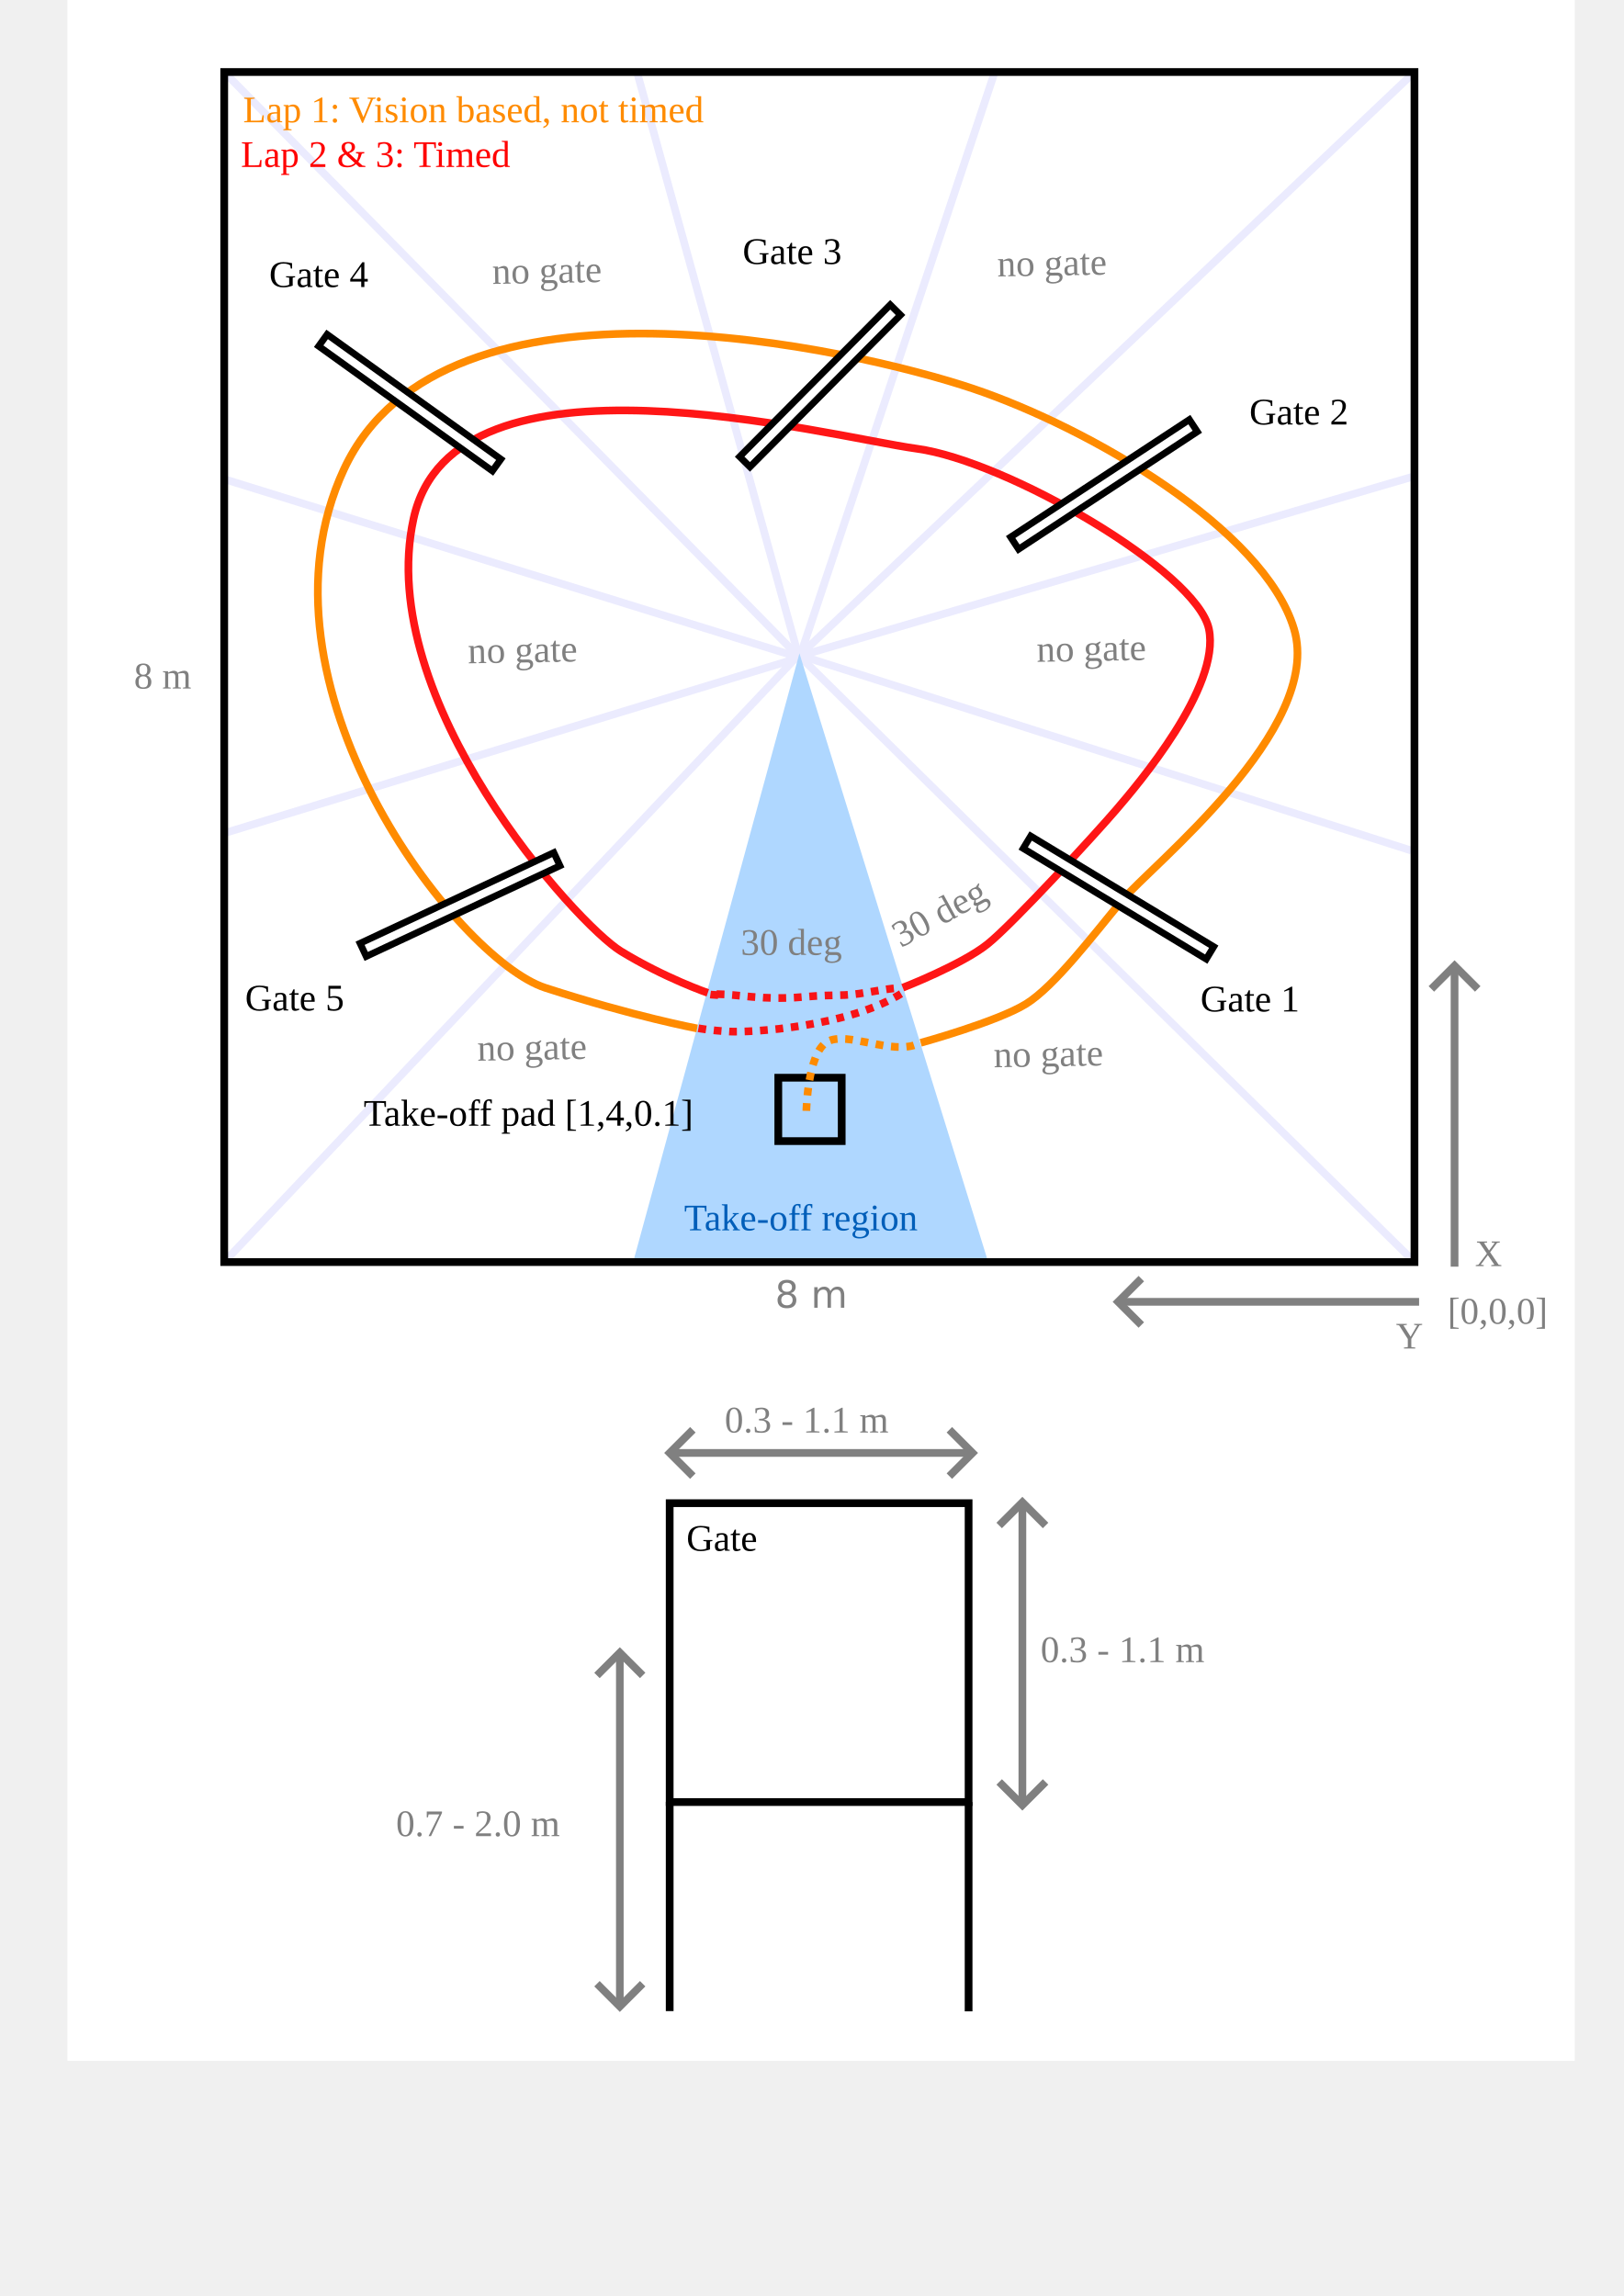
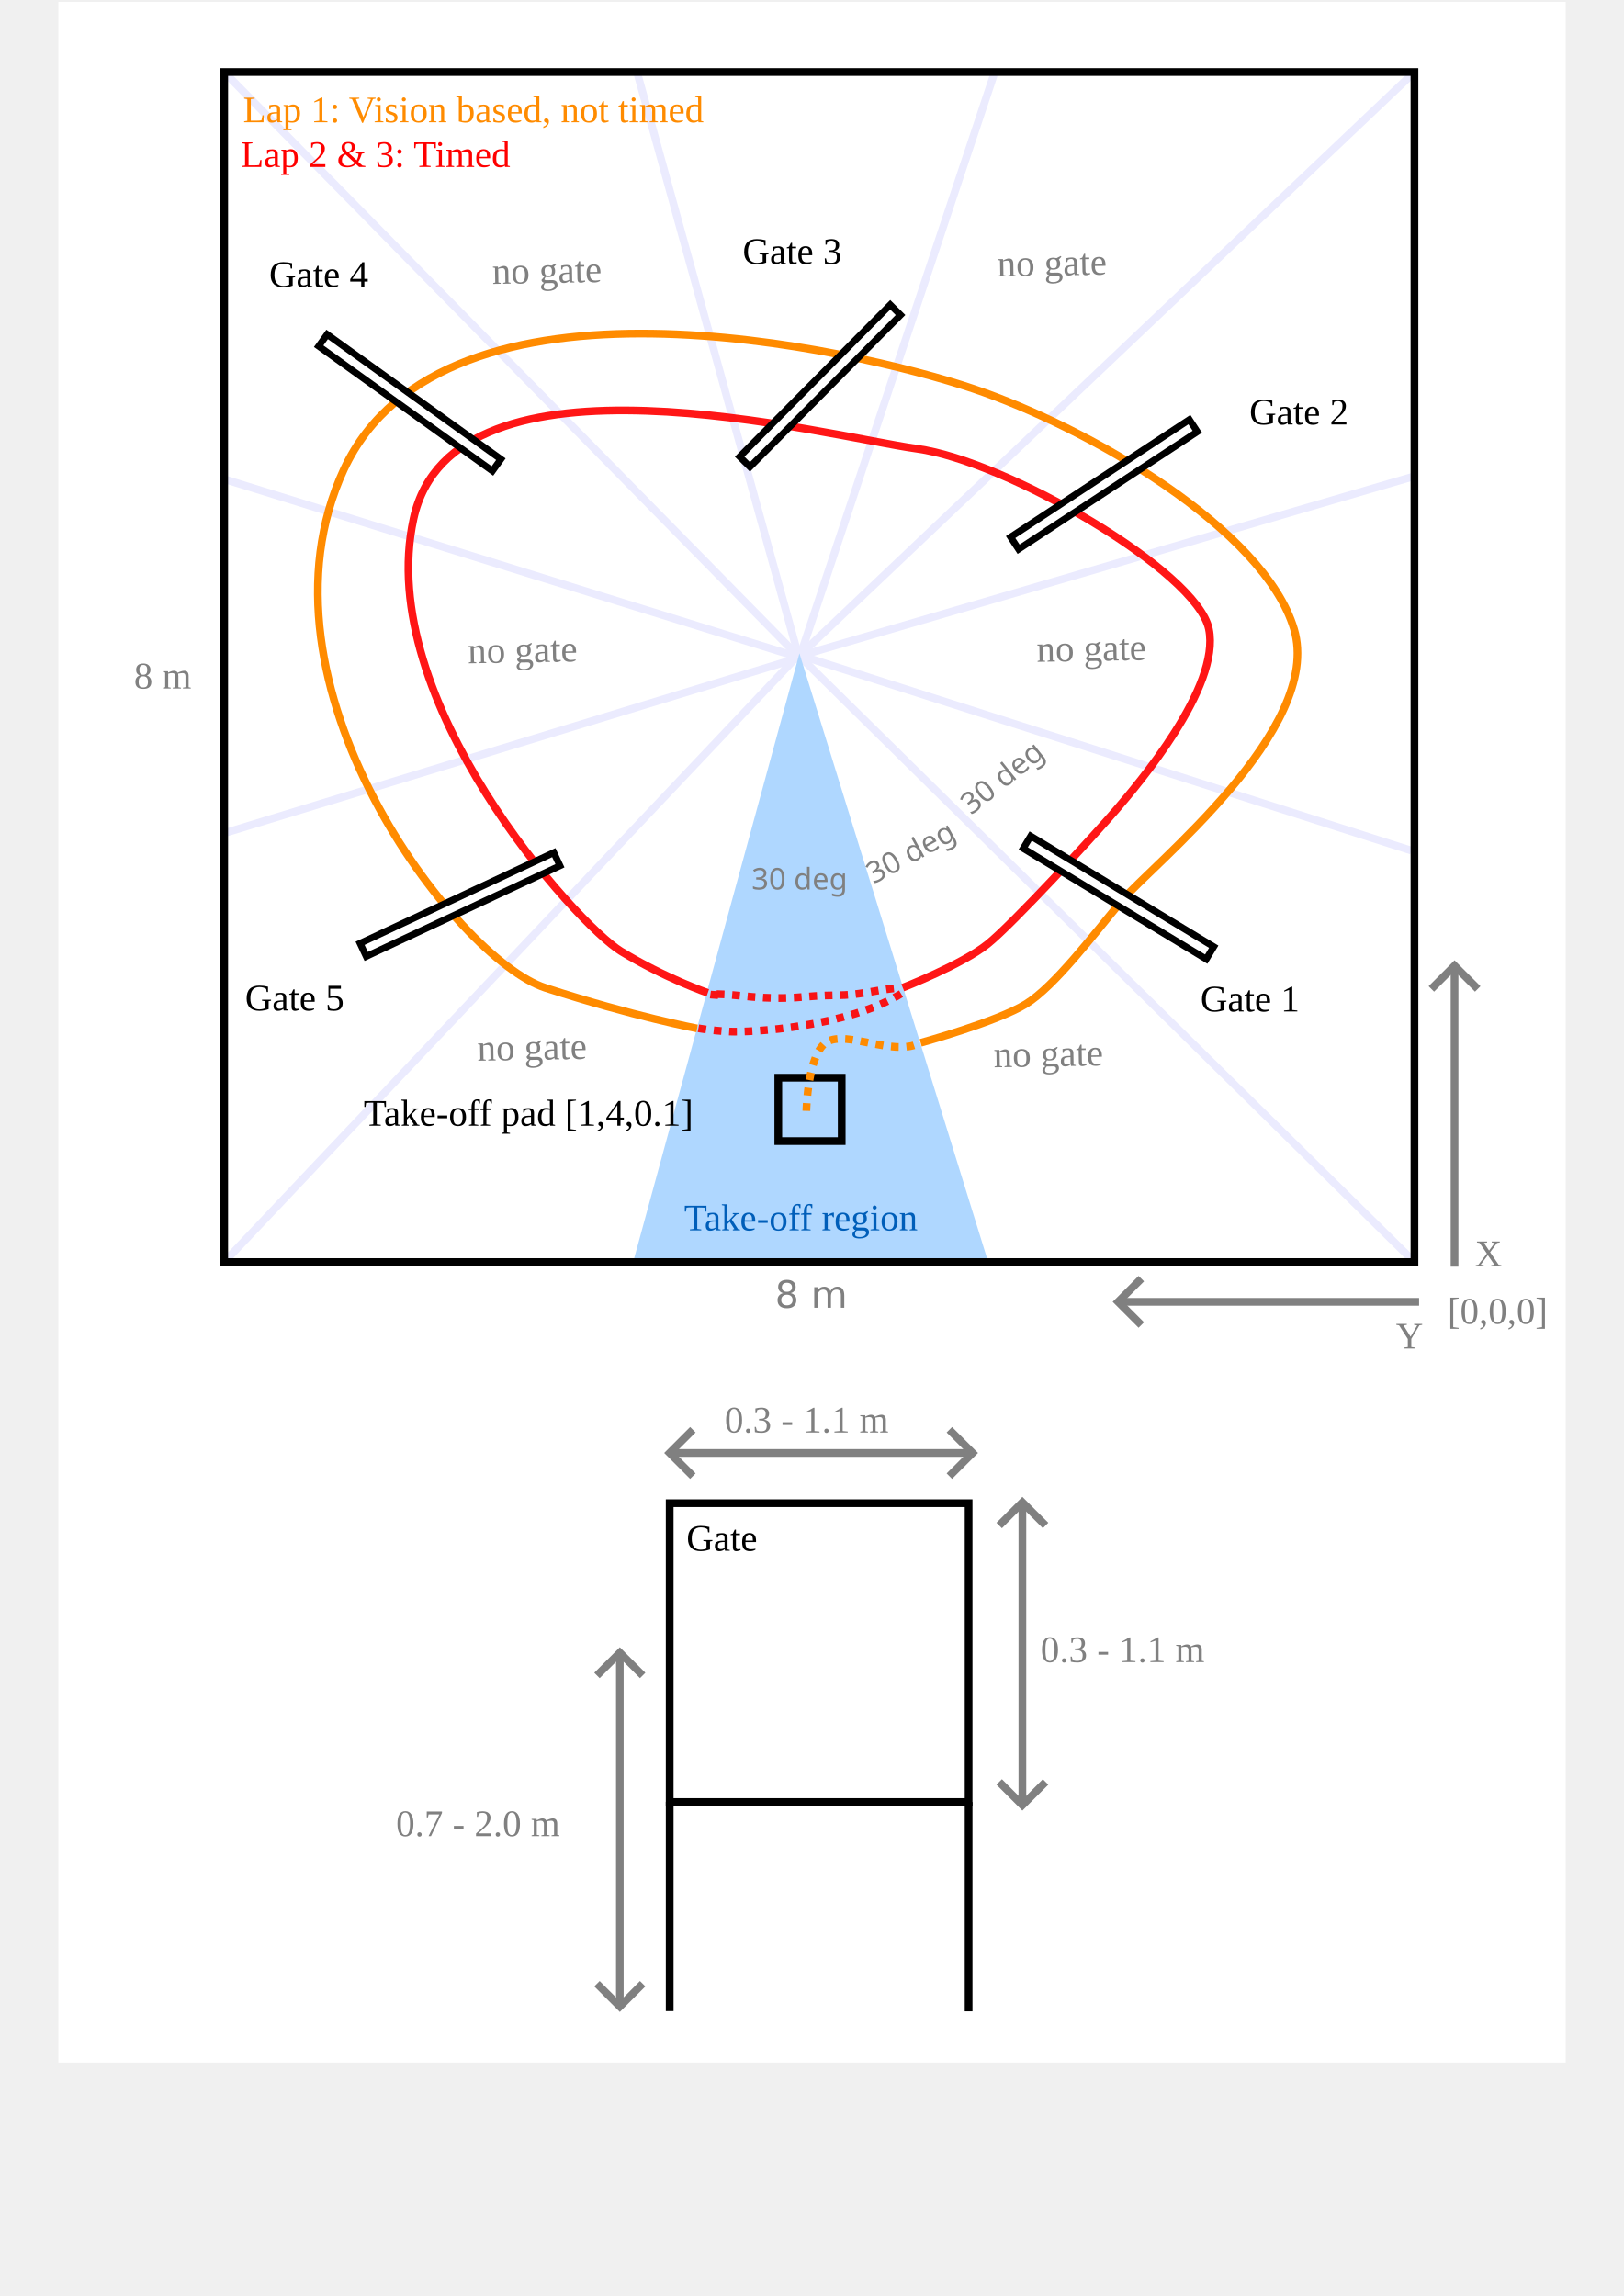
<svg xmlns="http://www.w3.org/2000/svg" width="210mm" height="297mm" viewBox="0 0 210 297" version="1.1" id="svg1">
  <defs id="defs1">
    <marker style="overflow:visible" id="ArrowWide" refX="0" refY="0" orient="auto-start-reverse" markerWidth="1" markerHeight="1" viewBox="0 0 1 1" preserveAspectRatio="xMidYMid">
      <path style="fill:none;stroke:context-stroke;stroke-width:1;stroke-linecap:butt" d="M 3,-3 0,0 3,3" transform="rotate(180,0.125,0)" id="path1" />
    </marker>
  </defs>
  <g id="layer1">
-     <rect style="fill:#ffffff;fill-opacity:1;stroke:none;stroke-width:0.456;stroke-opacity:0.914" id="rect9" width="194.951" height="266.576" x="8.722" y="0" />
+     <rect style="fill:#ffffff;fill-opacity:1;stroke:none;stroke-width:0.456;stroke-opacity:0.914" id="rect9" width="194.951" height="266.576" x="7.547" y="0.235" />
    <path style="fill:#00ffff;stroke:#ebebfe;stroke-width:1;stroke-dasharray:none;stroke-opacity:1" d="m 103.369,84.747 79.179,25.284" id="path3" />
    <path style="fill:#00ffff;stroke:#ebebfe;stroke-width:1;stroke-dasharray:none;stroke-opacity:1" d="M 103.451,84.916 182.94,163.255" id="path4" />
    <path style="fill:#00ffff;stroke:#ebebfe;stroke-width:1;stroke-opacity:1;stroke-dasharray:none" d="M 103.555,84.813 182.783,61.643" id="path5" />
    <path style="fill:#00ffff;stroke:#ebebfe;stroke-width:1;stroke-opacity:1;stroke-dasharray:none" d="M 103.632,84.577 182.94,9.315" id="path6" />
    <path style="fill:#00ffff;stroke:#ebebfe;stroke-width:1;stroke-opacity:1;stroke-dasharray:none" d="M 103.542,84.667 128.552,9.631" id="path7" />
    <path style="fill:#00ffff;stroke:#ebebfe;stroke-width:1;stroke-opacity:1;stroke-dasharray:none" d="M 103.223,84.678 82.42,9.433" id="path8" />
    <path style="fill:#00ffff;stroke:#ebebfe;stroke-width:1;stroke-opacity:1;stroke-dasharray:none" d="M 102.958,84.599 28.999,9.315" id="path9" />
    <path style="fill:#00ffff;stroke:#ebebfe;stroke-width:1;stroke-opacity:1;stroke-dasharray:none" d="M 103.067,85.174 29.029,107.766" id="path16" />
    <path style="fill:#00ffff;stroke:#ebebfe;stroke-width:1;stroke-opacity:1;stroke-dasharray:none" d="M 103.532,85.095 28.988,61.975" id="path17" />
    <path style="fill:#00ffff;stroke:#ebebfe;stroke-width:1;stroke-opacity:1;stroke-dasharray:none" d="M 102.974,85.05 28.999,163.255" id="path18" />
    <path style="fill:#afd7ff;fill-opacity:1;stroke:none;stroke-width:0.85;stroke-dasharray:none;stroke-opacity:1" d="M 81.899,163.204 H 127.793 L 103.395,84.513 Z" id="path15" />
    <rect style="fill:none;stroke:#000000;stroke-width:1;stroke-dasharray:none;stroke-opacity:1" id="rect1" width="153.94" height="153.94" x="28.999" y="9.315" />
    <rect style="fill:none;stroke:#000000;stroke-width:1;stroke-dasharray:none;stroke-opacity:1" id="rect2" width="8.2" height="8.2" x="100.66" y="139.408" />
    <text xml:space="preserve" style="font-size:4.862px;text-align:start;writing-mode:lr-tb;direction:ltr;text-anchor:start;fill:none;stroke:#ff0000;stroke-width:1.531;stroke-dasharray:none;stroke-opacity:1" x="155.255" y="130.835" id="text9">
      <tspan id="tspan9" style="fill:#000000;fill-opacity:1;stroke:none;stroke-width:1.531" x="155.255" y="130.835">Gate 1</tspan>
    </text>
    <text xml:space="preserve" style="font-size:4.862px;text-align:start;writing-mode:lr-tb;direction:ltr;text-anchor:start;fill:none;stroke:#ff0000;stroke-width:1.531;stroke-dasharray:none;stroke-opacity:1" x="161.583" y="54.908" id="text10">
      <tspan id="tspan10" style="fill:#000000;fill-opacity:1;stroke:none;stroke-width:1.531" x="161.583" y="54.908">Gate 2</tspan>
    </text>
    <text xml:space="preserve" style="font-size:4.862px;text-align:start;writing-mode:lr-tb;direction:ltr;text-anchor:start;fill:none;stroke:#ff0000;stroke-width:1.531;stroke-dasharray:none;stroke-opacity:1" x="96.043" y="34.144" id="text11">
      <tspan id="tspan11" style="fill:#000000;fill-opacity:1;stroke:none;stroke-width:1.531" x="96.043" y="34.144">Gate 3</tspan>
    </text>
    <text xml:space="preserve" style="font-size:4.862px;text-align:start;writing-mode:lr-tb;direction:ltr;text-anchor:start;fill:none;stroke:#ff0000;stroke-width:1.531;stroke-dasharray:none;stroke-opacity:1" x="34.808" y="37.126" id="text12">
      <tspan id="tspan12" style="fill:#000000;fill-opacity:1;stroke:none;stroke-width:1.531" x="34.808" y="37.126">Gate 4</tspan>
    </text>
    <text xml:space="preserve" style="font-size:4.862px;text-align:start;writing-mode:lr-tb;direction:ltr;text-anchor:start;fill:none;stroke:#ff0000;stroke-width:1.531;stroke-dasharray:none;stroke-opacity:1" x="31.697" y="130.71" id="text13">
      <tspan id="tspan13" style="fill:#000000;fill-opacity:1;stroke:none;stroke-width:1.531" x="31.697" y="130.71">Gate 5</tspan>
    </text>
    <text xml:space="preserve" style="font-size:4.862px;text-align:start;writing-mode:lr-tb;direction:ltr;text-anchor:start;fill:none;stroke:#ff0000;stroke-width:1.531;stroke-dasharray:none;stroke-opacity:1" x="47.028" y="145.623" id="text14">
      <tspan id="tspan14" style="fill:#000000;fill-opacity:1;stroke:none;stroke-width:1.531" x="47.028" y="145.623">Take-off pad [1,4,0.1]</tspan>
    </text>
    <path style="font-size:4.862px;fill:#808080;fill-opacity:1;stroke-width:1.531" d="m 101.776,167.477 q -0.342,0 -0.539,0.183 -0.195,0.183 -0.195,0.503 0,0.321 0.195,0.503 0.197,0.183 0.539,0.183 0.342,0 0.539,-0.183 0.197,-0.185 0.197,-0.503 0,-0.321 -0.197,-0.503 -0.195,-0.183 -0.539,-0.183 z m -0.48,-0.204 q -0.309,-0.076 -0.482,-0.287 -0.171,-0.211 -0.171,-0.515 0,-0.425 0.302,-0.672 0.304,-0.247 0.831,-0.247 0.529,0 0.831,0.247 0.302,0.247 0.302,0.672 0,0.304 -0.173,0.515 -0.171,0.211 -0.477,0.287 0.347,0.081 0.539,0.316 0.195,0.235 0.195,0.575 0,0.515 -0.316,0.791 -0.313,0.275 -0.9,0.275 -0.586,0 -0.902,-0.275 -0.313,-0.275 -0.313,-0.791 0,-0.34 0.195,-0.575 0.195,-0.235 0.541,-0.316 z m -0.176,-0.757 q 0,0.275 0.171,0.43 0.173,0.154 0.484,0.154 0.309,0 0.482,-0.154 0.176,-0.154 0.176,-0.43 0,-0.275 -0.176,-0.43 -0.173,-0.154 -0.482,-0.154 -0.311,0 -0.484,0.154 -0.171,0.154 -0.171,0.43 z m 6.277,0.496 q 0.164,-0.294 0.392,-0.434 0.228,-0.14 0.537,-0.14 0.415,0 0.641,0.292 0.226,0.29 0.226,0.826 v 1.605 h -0.439 v -1.591 q 0,-0.382 -0.135,-0.567 -0.135,-0.185 -0.413,-0.185 -0.34,0 -0.537,0.226 -0.197,0.226 -0.197,0.615 v 1.503 h -0.439 v -1.591 q 0,-0.385 -0.135,-0.567 -0.135,-0.185 -0.418,-0.185 -0.335,0 -0.532,0.228 -0.197,0.226 -0.197,0.613 v 1.503 h -0.439 v -2.659 h 0.439 v 0.413 q 0.15,-0.245 0.358,-0.361 0.209,-0.116 0.496,-0.116 0.29,0 0.491,0.147 0.204,0.147 0.302,0.427 z" id="text14-9" aria-label="8 m" />
    <text xml:space="preserve" style="font-size:4.862px;text-align:start;writing-mode:lr-tb;direction:ltr;text-anchor:start;fill:#808080;fill-opacity:1;stroke:#ff0000;stroke-width:1.531;stroke-dasharray:none;stroke-opacity:1" x="17.325" y="89.064" id="text15">
      <tspan id="tspan15" style="fill:#808080;fill-opacity:1;stroke:none;stroke-width:1.531" x="17.325" y="89.064">8 m</tspan>
    </text>
    <text xml:space="preserve" style="font-size:4.862px;text-align:start;writing-mode:lr-tb;direction:ltr;text-anchor:start;fill:#ff8b00;fill-opacity:1;stroke:#ff0000;stroke-width:1.531;stroke-dasharray:none;stroke-opacity:1" x="31.438" y="15.819" id="text16">
      <tspan id="tspan16" style="fill:#ff8b00;fill-opacity:1;stroke:none;stroke-width:1.531" x="31.438" y="15.819">Lap 1: Vision based, not timed</tspan>
    </text>
    <text xml:space="preserve" style="font-size:4.862px;text-align:start;writing-mode:lr-tb;direction:ltr;text-anchor:start;fill:#ff0000;fill-opacity:1;stroke:#ff0000;stroke-width:1.531;stroke-dasharray:none;stroke-opacity:1" x="31.149" y="21.6" id="text17">
      <tspan id="tspan17" style="fill:#ff0000;fill-opacity:1;stroke:none;stroke-width:1.531" x="31.149" y="21.6">Lap 2 &amp; 3: Timed</tspan>
    </text>
    <rect style="fill:none;stroke:#000000;stroke-width:1;stroke-dasharray:none;stroke-opacity:1" id="rect8" width="38.661" height="38.661" x="86.612" y="194.444" />
    <path style="fill:#ff0000;stroke-width:1;stroke-dasharray:none" d="m 125.238,233.105 v 24.544" id="path10" />
    <path style="fill:#ff0000;stroke:#000000;stroke-width:1;stroke-dasharray:none;stroke-opacity:1" d="m 125.273,233.105 v 27.073" id="path11" />
    <path style="fill:#ff0000;stroke:#000000;stroke-width:1;stroke-dasharray:none;stroke-opacity:1" d="m 86.613,233.075 v 27.073" id="path12" />
    <path style="fill:#ff0000;stroke:#808080;stroke-width:0.985;stroke-dasharray:none;stroke-dashoffset:0;stroke-opacity:1;marker-start:url(#ArrowWide);marker-end:url(#ArrowWide)" d="M 80.165,259.315 V 214.021" id="path13" />
    <path style="fill:#ff0000;stroke:#808080;stroke-width:1;stroke-dasharray:none;stroke-dashoffset:0;stroke-opacity:1;marker-start:url(#ArrowWide);marker-end:url(#ArrowWide)" d="M 132.229,233.254 V 194.578" id="path14" />
-     <text xml:space="preserve" style="font-size:4.862px;text-align:start;writing-mode:lr-tb;direction:ltr;text-anchor:start;fill:#808080;fill-opacity:1;stroke:none;stroke-width:1.531;stroke-dasharray:none;stroke-opacity:1" x="95.801" y="123.52" id="text20">
-       <tspan id="tspan20" style="fill:#808080;fill-opacity:1;stroke:none;stroke-width:1.531" x="95.801" y="123.52">30 deg</tspan>
+     <text xml:space="preserve" style="font-style:normal;font-variant:normal;font-weight:normal;font-stretch:normal;font-size:3.881px;font-family:sans-serif;-inkscape-font-specification:'sans-serif, Normal';font-variant-ligatures:normal;font-variant-caps:normal;font-variant-numeric:normal;font-feature-settings:normal;text-align:start;writing-mode:lr-tb;direction:ltr;text-anchor:start;fill:#808080;fill-opacity:1;stroke:none;stroke-width:1.531;stroke-dasharray:none;stroke-opacity:1" x="97.211" y="115.063" id="text20">
+       <tspan id="tspan20" style="font-style:normal;font-variant:normal;font-weight:normal;font-stretch:normal;font-size:3.881px;font-family:sans-serif;-inkscape-font-specification:'sans-serif, Normal';font-variant-ligatures:normal;font-variant-caps:normal;font-variant-numeric:normal;font-feature-settings:normal;text-align:start;writing-mode:lr-tb;text-anchor:start;fill:#808080;fill-opacity:1;stroke:none;stroke-width:1.531" x="97.211" y="115.063">30 deg</tspan>
    </text>
-     <text xml:space="preserve" style="font-size:4.862px;text-align:start;writing-mode:lr-tb;direction:ltr;text-anchor:start;fill:#808080;fill-opacity:1;stroke:none;stroke-width:1.531;stroke-dasharray:none;stroke-opacity:1" x="42.843" y="163.644" id="text20-9" transform="rotate(-28.86184)">
-       <tspan id="tspan20-3" style="fill:#808080;fill-opacity:1;stroke:none;stroke-width:1.531" x="42.843" y="163.644">30 deg</tspan>
+     <text xml:space="preserve" style="font-style:normal;font-variant:normal;font-weight:normal;font-stretch:normal;font-size:3.881px;font-family:sans-serif;-inkscape-font-specification:'sans-serif, Normal';font-variant-ligatures:normal;font-variant-caps:normal;font-variant-numeric:normal;font-feature-settings:normal;text-align:start;writing-mode:lr-tb;direction:ltr;text-anchor:start;fill:#808080;fill-opacity:1;stroke:none;stroke-width:1.531;stroke-dasharray:none;stroke-opacity:1" x="43.726" y="154.742" id="text20-9" transform="rotate(-28.86184)">
+       <tspan id="tspan20-3" style="font-style:normal;font-variant:normal;font-weight:normal;font-stretch:normal;font-size:3.881px;font-family:sans-serif;-inkscape-font-specification:'sans-serif, Normal';font-variant-ligatures:normal;font-variant-caps:normal;font-variant-numeric:normal;font-feature-settings:normal;text-align:start;writing-mode:lr-tb;text-anchor:start;fill:#808080;fill-opacity:1;stroke:none;stroke-width:1.531" x="43.726" y="154.742">30 deg</tspan>
    </text>
    <text xml:space="preserve" style="font-size:4.862px;text-align:start;writing-mode:lr-tb;direction:ltr;text-anchor:start;fill:#808080;fill-opacity:1;stroke:none;stroke-width:1.531;stroke-dasharray:none;stroke-opacity:1" x="180.548" y="174.439" id="text21">
      <tspan id="tspan21" style="fill:#808080;fill-opacity:1;stroke:none;stroke-width:1.531" x="180.548" y="174.439">Y</tspan>
    </text>
    <text xml:space="preserve" style="font-size:4.862px;text-align:start;writing-mode:lr-tb;direction:ltr;text-anchor:start;fill:#808080;fill-opacity:1;stroke:none;stroke-width:1.531;stroke-dasharray:none;stroke-opacity:1" x="190.756" y="163.784" id="text22">
      <tspan id="tspan22" style="fill:#808080;fill-opacity:1;stroke:none;stroke-width:1.531" x="190.756" y="163.784">X</tspan>
    </text>
    <path style="fill:#ff0000;stroke:#808080;stroke-width:1;stroke-dasharray:none;stroke-dashoffset:0;stroke-opacity:1;marker-start:url(#ArrowWide);marker-end:url(#ArrowWide)" d="M 125.535,187.946 H 86.859" id="path25" />
    <text xml:space="preserve" style="font-size:4.862px;text-align:start;writing-mode:lr-tb;direction:ltr;text-anchor:start;fill:#808080;fill-opacity:1;stroke:none;stroke-width:1.531;stroke-dasharray:none;stroke-opacity:1" x="187.219" y="171.234" id="text27">
      <tspan id="tspan27" style="fill:#808080;fill-opacity:1;stroke:none;stroke-width:1.531" x="187.219" y="171.234">[0,0,0]</tspan>
    </text>
    <text xml:space="preserve" style="font-size:4.862px;text-align:start;writing-mode:lr-tb;direction:ltr;text-anchor:start;fill:#808080;fill-opacity:1;stroke:none;stroke-width:1.531;stroke-dasharray:none;stroke-opacity:1" x="93.724" y="185.301" id="text28">
      <tspan id="tspan28" style="fill:#808080;fill-opacity:1;stroke:none;stroke-width:1.531" x="93.724" y="185.301">0.3 - 1.1 m</tspan>
    </text>
    <text xml:space="preserve" style="font-size:4.862px;text-align:start;writing-mode:lr-tb;direction:ltr;text-anchor:start;fill:#808080;fill-opacity:1;stroke:none;stroke-width:1.531;stroke-dasharray:none;stroke-opacity:1" x="134.581" y="215.007" id="text29">
      <tspan id="tspan29" style="fill:#808080;fill-opacity:1;stroke:none;stroke-width:1.531" x="134.581" y="215.007">0.3 - 1.1 m</tspan>
    </text>
    <text xml:space="preserve" style="font-size:4.862px;text-align:start;writing-mode:lr-tb;direction:ltr;text-anchor:start;fill:#808080;fill-opacity:1;stroke:none;stroke-width:1.531;stroke-dasharray:none;stroke-opacity:1" x="51.217" y="237.517" id="text30">
      <tspan id="tspan30" style="fill:#808080;fill-opacity:1;stroke:none;stroke-width:1.531" x="51.217" y="237.517">0.7 - 2.0 m</tspan>
    </text>
    <path style="fill:#ff0000;stroke:#808080;stroke-width:1;stroke-dasharray:none;stroke-dashoffset:0;stroke-opacity:1;marker-end:url(#ArrowWide)" d="M 183.537,168.398 H 144.861" id="path30" />
    <path style="fill:#ff0000;stroke:#808080;stroke-width:1;stroke-dasharray:none;stroke-dashoffset:0;stroke-opacity:1;marker-end:url(#ArrowWide)" d="M 188.123,163.85 V 125.174" id="path31" />
    <path style="font-variation-settings:normal;opacity:1;fill:none;fill-opacity:1;stroke:#ff8b00;stroke-width:1;stroke-linecap:butt;stroke-linejoin:miter;stroke-miterlimit:4;stroke-dasharray:1, 1;stroke-dashoffset:0;stroke-opacity:1" d="m 104.29,143.696 c 0,0 0.149,-7.438 2.678,-8.925 2.529,-1.488 8.457,1.843 11.878,0.207" id="path32" />
    <path style="font-variation-settings:normal;opacity:1;fill:none;fill-opacity:1;stroke:#ff8b00;stroke-width:1;stroke-linecap:butt;stroke-linejoin:miter;stroke-miterlimit:4;stroke-dasharray:none;stroke-dashoffset:0;stroke-opacity:1" d="m 119.076,134.892 c 0,0 9.907,-2.725 13.626,-5.03 3.719,-2.306 8.702,-8.925 12.421,-13.388 3.719,-4.463 26.106,-22.164 22.239,-35.106 -3.868,-12.942 -26.478,-26.032 -41.502,-31.089 -15.024,-5.058 -68.427,-17.404 -81.368,10.413 -12.942,27.817 14.578,63.369 26.032,67.088 11.454,3.719 19.637,5.253 19.637,5.253" id="path33" />
    <path style="font-variation-settings:normal;opacity:1;fill:none;fill-opacity:1;stroke:#ff0000;stroke-width:1;stroke-linecap:butt;stroke-linejoin:miter;stroke-miterlimit:4;stroke-dasharray:1, 1;stroke-dashoffset:0;stroke-opacity:0.914" d="m 90.331,133.011 c 0,0 1.315,0.273 3.993,0.421 2.678,0.149 15.45,-0.564 22.441,-5.027" id="path34" />
    <path style="font-variation-settings:normal;opacity:1;fill:none;fill-opacity:1;stroke:#ff0000;stroke-width:1;stroke-linecap:butt;stroke-linejoin:miter;stroke-miterlimit:4;stroke-dasharray:none;stroke-dashoffset:0;stroke-opacity:0.914" d="m 116.758,127.761 c 0,0 7.614,-2.957 10.961,-5.634 3.347,-2.678 13.983,-14.28 16.66,-17.404 2.678,-3.124 13.537,-15.842 11.975,-23.354 -1.562,-7.512 -26.187,-21.747 -37.758,-23.324 -11.57,-1.578 -59.955,-14.515 -65.109,9.046 -5.154,23.561 21.142,52.487 26.822,55.958 5.68,3.471 11.233,5.383 11.233,5.383" id="path35" />
    <text xml:space="preserve" style="font-size:4.862px;text-align:start;writing-mode:lr-tb;direction:ltr;text-anchor:start;fill:#005eb9;fill-opacity:1;stroke:none;stroke-width:1.531;stroke-dasharray:none;stroke-opacity:1" x="88.475" y="159.156" id="text35">
      <tspan id="tspan35" style="fill:#005eb9;fill-opacity:1;stroke:none;stroke-width:1.531;stroke-opacity:1" x="88.475" y="159.156">Take-off region</tspan>
    </text>
    <text xml:space="preserve" style="font-size:4.862px;text-align:start;writing-mode:lr-tb;direction:ltr;text-anchor:start;fill:none;stroke:#ff0000;stroke-width:1.531;stroke-dasharray:none;stroke-opacity:1" x="88.776" y="200.601" id="text36">
      <tspan id="tspan36" style="fill:#000000;fill-opacity:1;stroke:none;stroke-width:1.531" x="88.776" y="200.601">Gate</tspan>
    </text>
    <path style="font-variation-settings:normal;opacity:1;fill:none;fill-opacity:1;stroke:#ff0000;stroke-width:1;stroke-linecap:butt;stroke-linejoin:miter;stroke-miterlimit:4;stroke-dasharray:1, 1;stroke-dashoffset:0;stroke-opacity:0.914" d="m 92.874,128.722 c 0,0 -2.417,-0.124 -0.037,-0.124 2.38,0 5.876,0.818 10.933,0.372 5.058,-0.446 4.748,0.033 8.616,-0.636 3.868,-0.669 3.994,-0.504 3.994,-0.504" id="path36" />
    <rect style="fill:#ffffff;fill-opacity:1;stroke:#000000;stroke-width:0.878;stroke-dasharray:none;stroke-opacity:1" id="rect3" width="27.666" height="1.875" x="170.032" y="23.55" transform="rotate(31.16547)" />
    <rect style="fill:#ffffff;fill-opacity:1;stroke:#000000;stroke-width:0.878;stroke-dasharray:none;stroke-opacity:1" id="rect4" width="27.666" height="1.875" x="71.054" y="129.856" transform="rotate(-33.32163)" />
    <rect style="fill:#ffffff;fill-opacity:1;stroke:#000000;stroke-width:0.878;stroke-dasharray:none;stroke-opacity:1" id="rect5" width="27.666" height="1.875" x="25.388" y="109.528" transform="rotate(-45.25272)" />
    <rect style="fill:#ffffff;fill-opacity:1;stroke:#000000;stroke-width:0.878;stroke-dasharray:none;stroke-opacity:1" id="rect6" width="27.666" height="1.875" x="-87.266" y="-12.327" transform="rotate(-144.3113)" />
    <rect style="fill:#ffffff;fill-opacity:1;stroke:#000000;stroke-width:0.878;stroke-dasharray:none;stroke-opacity:1" id="rect7" width="27.666" height="1.875" x="-18.107" y="-132.13" transform="rotate(154.9128)" />
    <text xml:space="preserve" style="font-size:4.862px;text-align:start;writing-mode:lr-tb;direction:ltr;text-anchor:start;fill:#808080;fill-opacity:1;stroke:none;stroke-width:1.531;stroke-dasharray:none;stroke-opacity:1" x="126.086" y="140.296" id="text23" transform="rotate(-1.006608)">
      <tspan id="tspan23" style="fill:#808080;fill-opacity:1;stroke:none;stroke-width:1.531" x="126.086" y="140.296">no gate</tspan>
    </text>
    <text xml:space="preserve" style="font-size:4.862px;text-align:start;writing-mode:lr-tb;direction:ltr;text-anchor:start;fill:#808080;fill-opacity:1;stroke:none;stroke-width:1.531;stroke-dasharray:none;stroke-opacity:1" x="132.568" y="87.958" id="text24" transform="rotate(-1.006608)">
      <tspan id="tspan24" style="fill:#808080;fill-opacity:1;stroke:none;stroke-width:1.531" x="132.568" y="87.958">no gate</tspan>
    </text>
    <text xml:space="preserve" style="font-size:4.862px;text-align:start;writing-mode:lr-tb;direction:ltr;text-anchor:start;fill:#808080;fill-opacity:1;stroke:none;stroke-width:1.531;stroke-dasharray:none;stroke-opacity:1" x="128.352" y="38.02" id="text25" transform="rotate(-1.006608)">
      <tspan id="tspan25" style="fill:#808080;fill-opacity:1;stroke:none;stroke-width:1.531" x="128.352" y="38.02">no gate</tspan>
    </text>
    <text xml:space="preserve" style="font-size:4.862px;text-align:start;writing-mode:lr-tb;direction:ltr;text-anchor:start;fill:#808080;fill-opacity:1;stroke:none;stroke-width:1.531;stroke-dasharray:none;stroke-opacity:1" x="63.029" y="37.839" id="text26" transform="rotate(-1.006608)">
      <tspan id="tspan26" style="fill:#808080;fill-opacity:1;stroke:none;stroke-width:1.531" x="63.029" y="37.839">no gate</tspan>
    </text>
    <text xml:space="preserve" style="font-size:4.862px;text-align:start;writing-mode:lr-tb;direction:ltr;text-anchor:start;fill:#808080;fill-opacity:1;stroke:none;stroke-width:1.531;stroke-dasharray:none;stroke-opacity:1" x="59.01" y="86.858" id="text31" transform="rotate(-1.006608)">
      <tspan id="tspan31" style="fill:#808080;fill-opacity:1;stroke:none;stroke-width:1.531" x="59.01" y="86.858">no gate</tspan>
    </text>
    <text xml:space="preserve" style="font-size:4.862px;text-align:start;writing-mode:lr-tb;direction:ltr;text-anchor:start;fill:#808080;fill-opacity:1;stroke:none;stroke-width:1.531;stroke-dasharray:none;stroke-opacity:1" x="59.332" y="138.273" id="text32" transform="rotate(-1.006608)">
      <tspan id="tspan32" style="fill:#808080;fill-opacity:1;stroke:none;stroke-width:1.531" x="59.332" y="138.273">no gate</tspan>
    </text>
+     <text xml:space="preserve" style="font-style:normal;font-variant:normal;font-weight:normal;font-stretch:normal;font-size:3.881px;font-family:sans-serif;-inkscape-font-specification:'sans-serif, Normal';font-variant-ligatures:normal;font-variant-caps:normal;font-variant-numeric:normal;font-feature-settings:normal;text-align:start;writing-mode:lr-tb;direction:ltr;text-anchor:start;fill:#808080;fill-opacity:1;stroke:none;stroke-width:1.531;stroke-dasharray:none;stroke-opacity:1" x="31.619" y="160.956" id="text20-9-1" transform="rotate(-38.86184)">
+       <tspan id="tspan20-3-7" style="font-style:normal;font-variant:normal;font-weight:normal;font-stretch:normal;font-size:3.881px;font-family:sans-serif;-inkscape-font-specification:'sans-serif, Normal';font-variant-ligatures:normal;font-variant-caps:normal;font-variant-numeric:normal;font-feature-settings:normal;text-align:start;writing-mode:lr-tb;text-anchor:start;fill:#808080;fill-opacity:1;stroke:none;stroke-width:1.531" x="31.619" y="160.956" rotate="0 0 0 0 0 0 0">30 deg</tspan>
+     </text>
  </g>
</svg>
